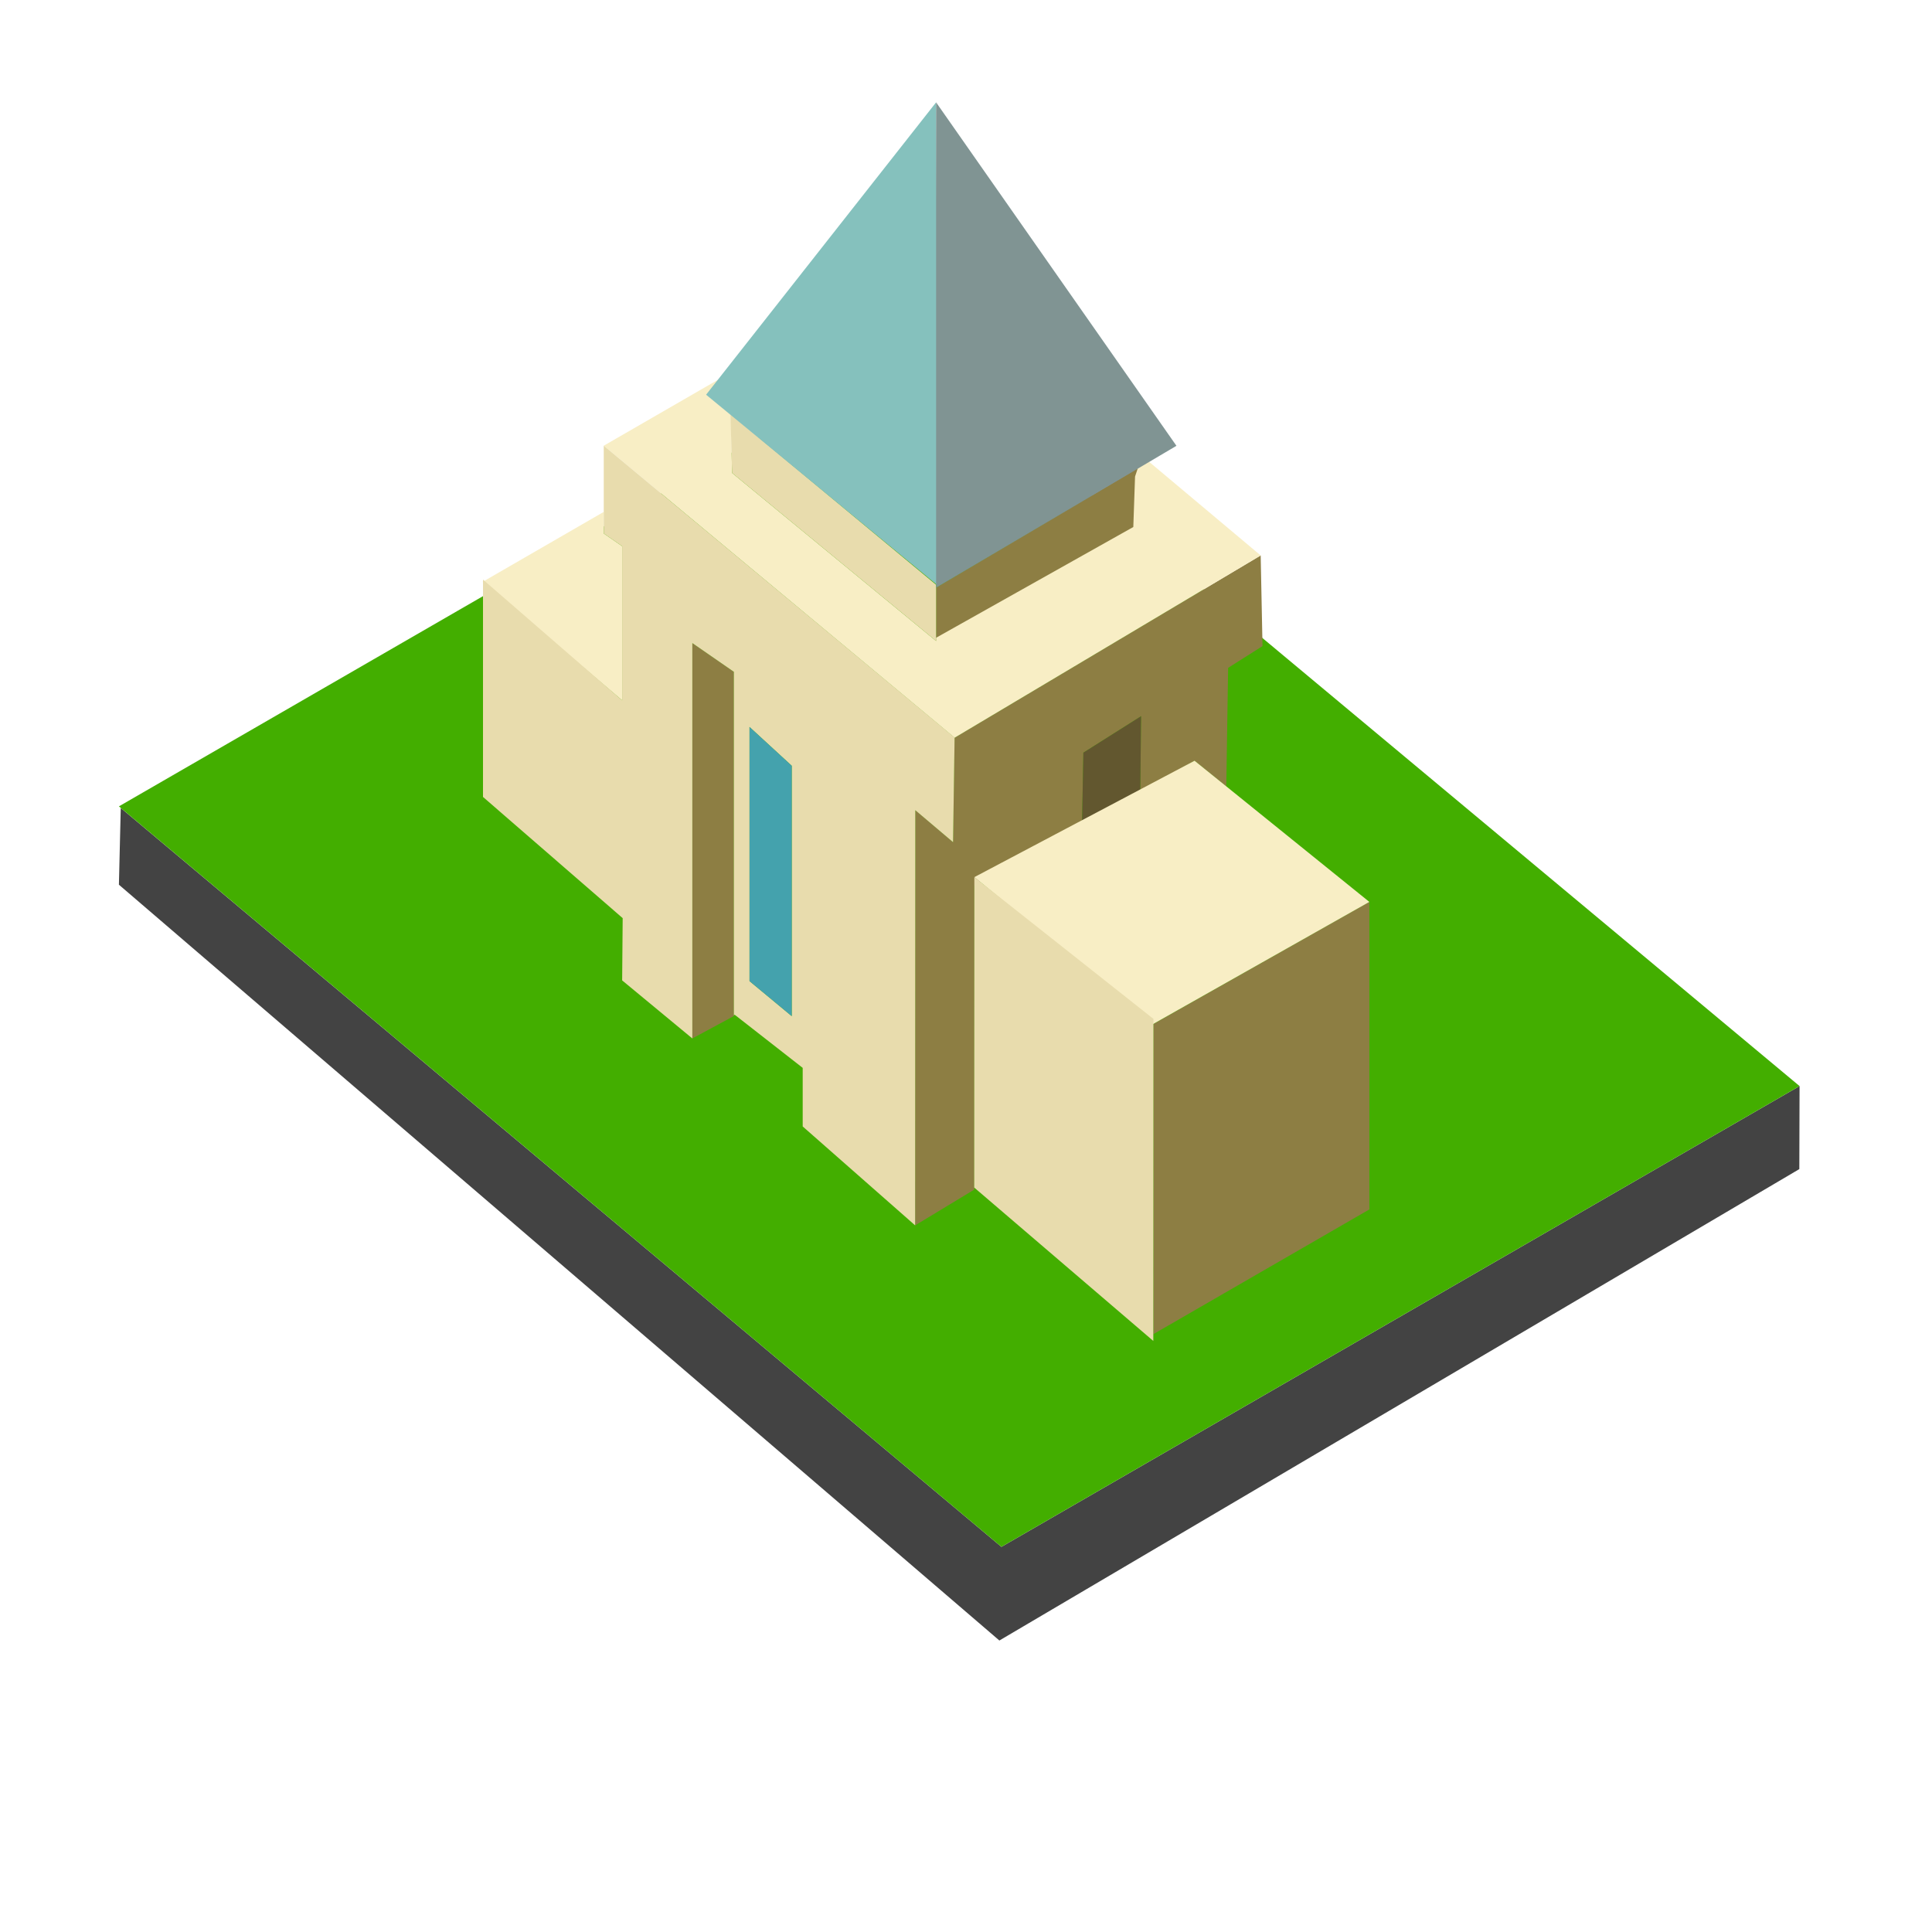
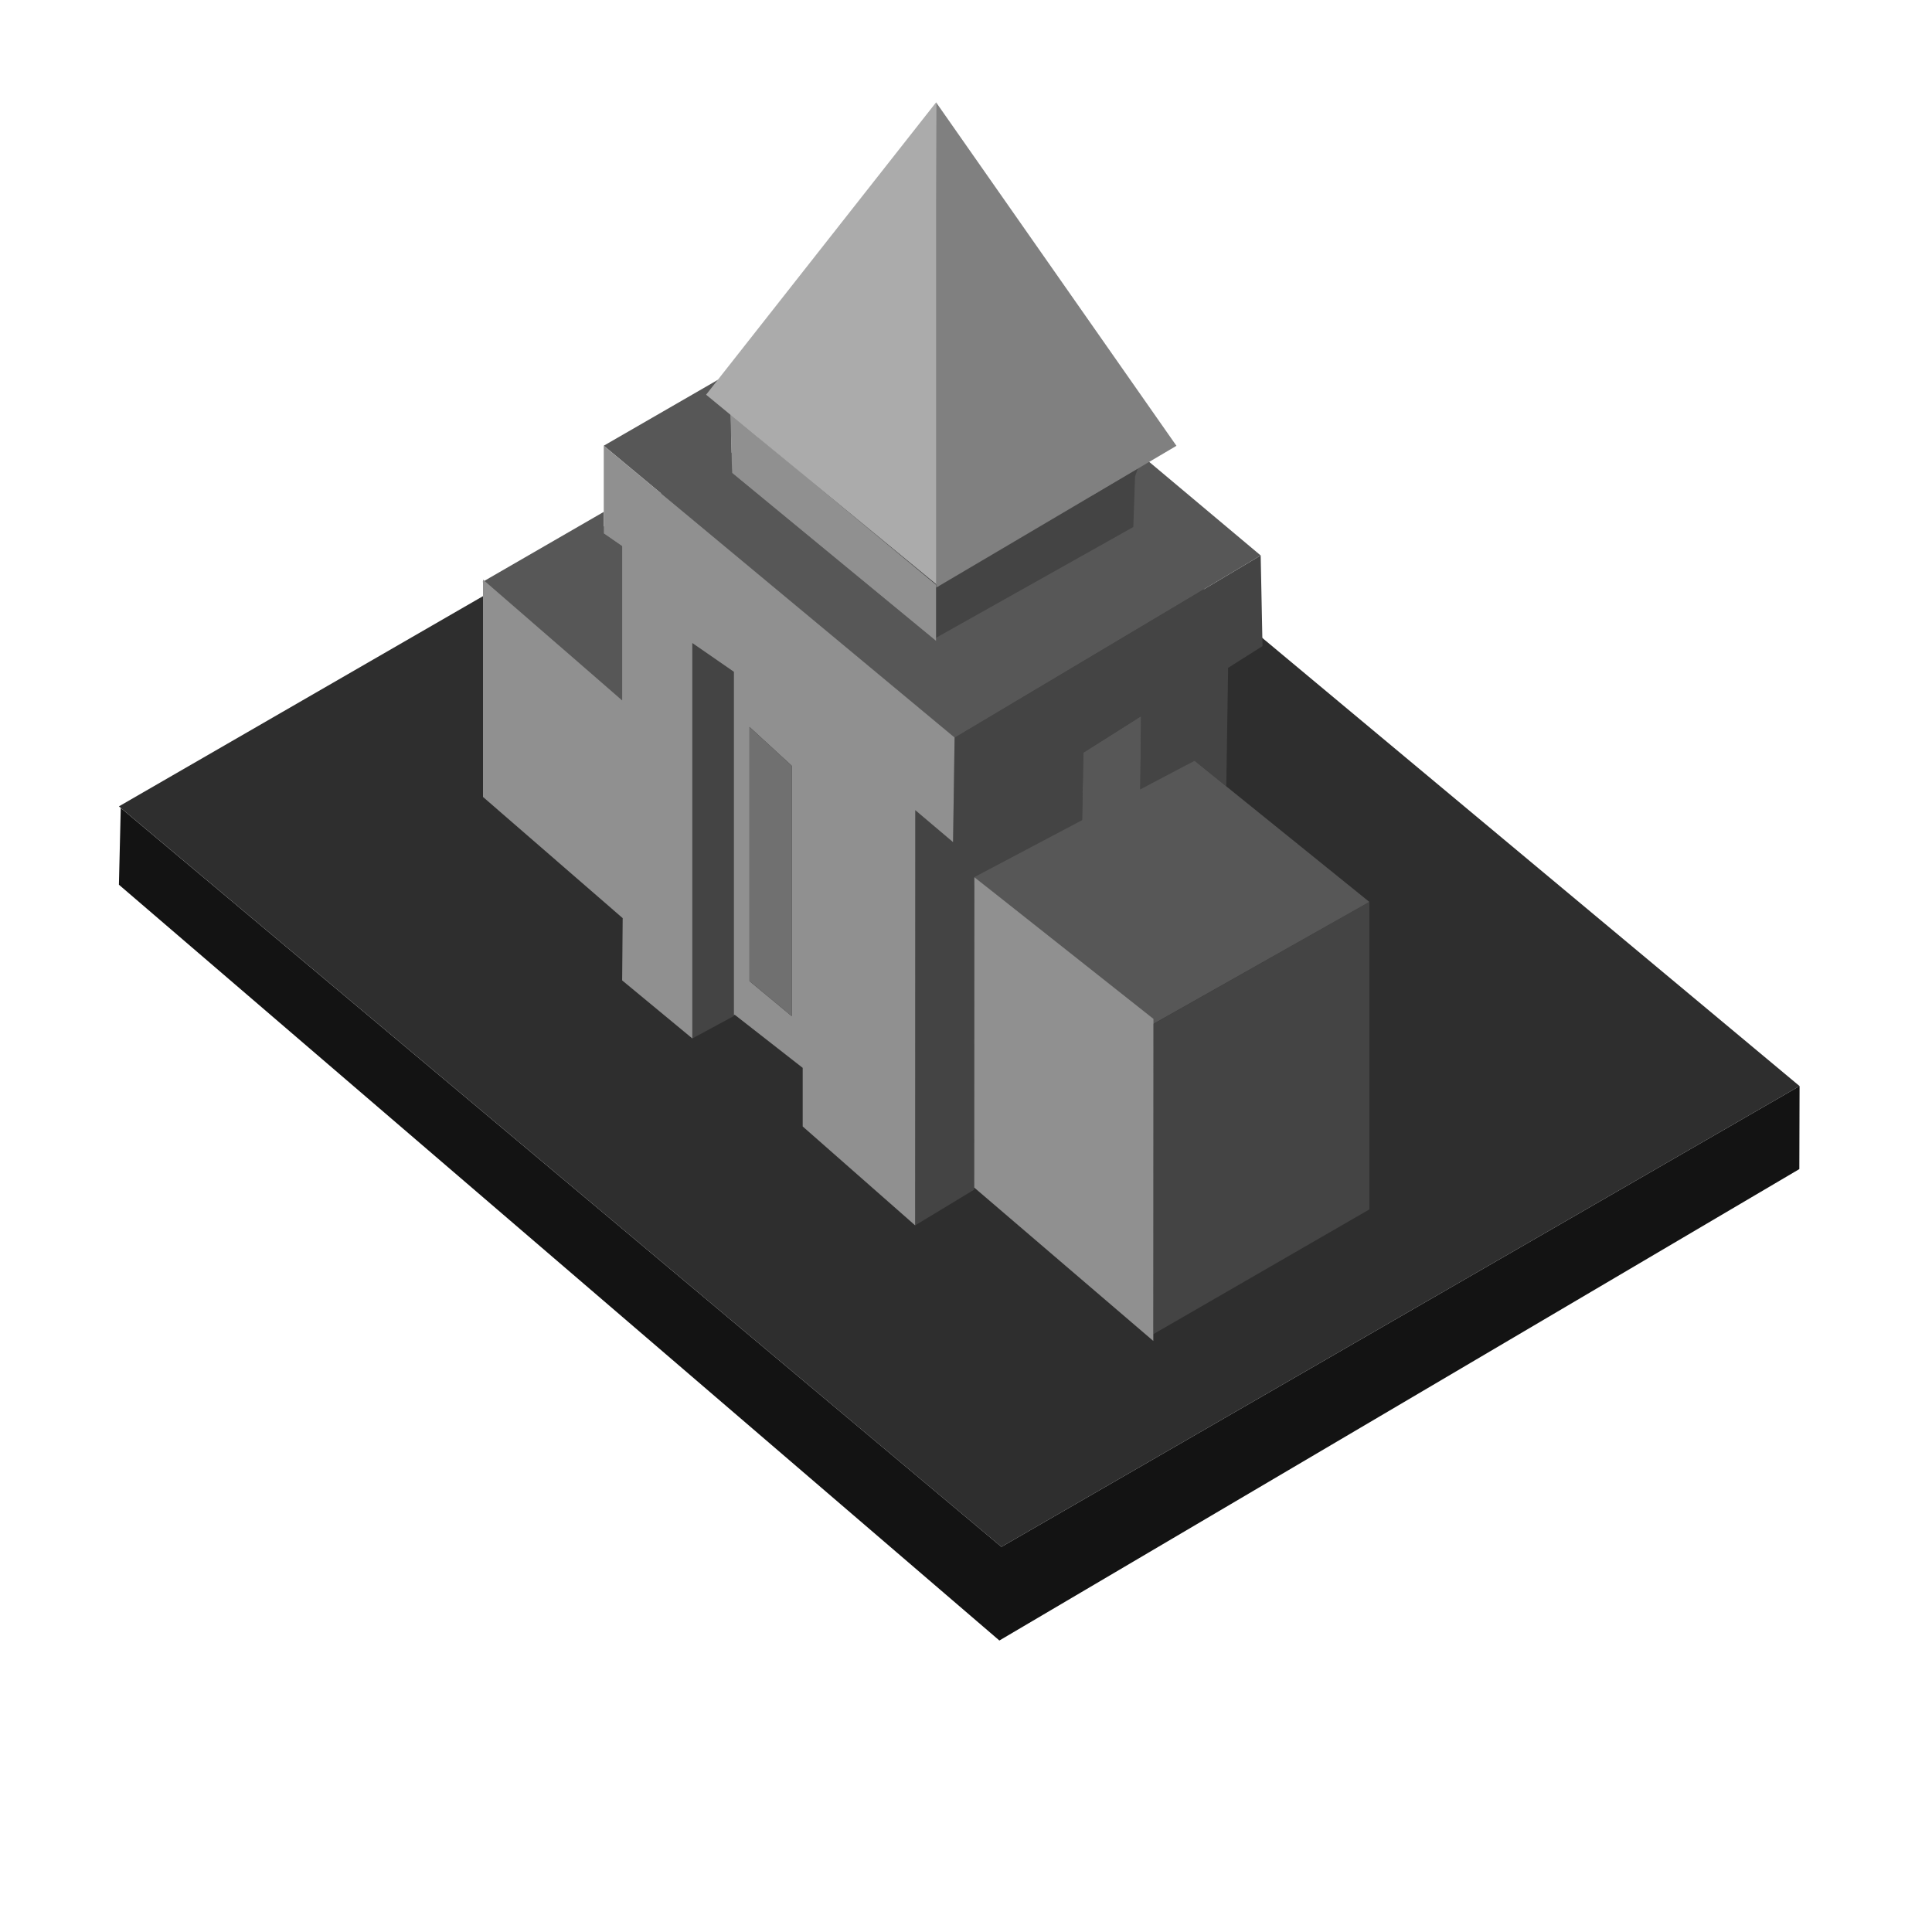
<svg xmlns="http://www.w3.org/2000/svg" xml:space="preserve" fill-rule="evenodd" stroke-linejoin="round" stroke-miterlimit="2" clip-rule="evenodd" viewBox="0 0 40 40">
  <g id="grey">
-     <path fill="#434343" fill-rule="nonzero" d="m2.462 18.317 18.229 15.648 16.562-9.76.005-1.719-16.525 9.54L2.5 16.728l-.038 1.589Z" />
-   </g>
-   <g id="green">
-     <path fill="#43ae00" fill-rule="nonzero" d="m2.462 16.695 18.271 15.331 16.525-9.54L18.922 7.191l-16.46 9.504Z" />
-   </g>
-   <g id="brown">
-     <path fill="#8d7e43" d="m22.402 17.069-2.229 1.261-.003 6.3-1.223.74.003-8.598.782.664.031-2.162 6.338-3.774.038 1.877-.712.45-.038 2.454-.657-.531-1.124.636.017-1.558-1.195.755-.028 1.486Zm-3.021-3.798v-1.103l4.193-2.489-.095 1.313-4.098 2.279Zm4.5 14.35v-6.42l4.47-2.528v6.367l-4.47 2.581ZM14.334 21.5v-8.186l.86.595v7.127l-.86.464Z" />
-     <path fill="#62572f" fill-rule="nonzero" d="m22.402 17.069.028-1.486 1.195-.755-.017 1.558-1.206.683Z" />
-     <path fill="#f8eec5" d="m23.643 9.437 2.458 2.063-6.337 3.774L12.5 9.228l2.429-1.402.203.776.025 1.19 4.224 3.479v-.067l4.083-2.293.036-1.045.143-.429Zm1.089 6.313 3.619 2.923-4.476 2.528-3.702-3.041 4.559-2.41ZM12.881 14.5l-2.889-2.453 2.508-1.449V9.583v1.462l.381.263V14.5Z" />
-     <path fill="#e8dcad" d="M12.892 19.009 10 16.5V12l2.881 2.5v-3.192l-.381-.263V9.228l7.264 6.041-.032 2.167-.782-.662-.003 8.596-2.328-2.048v-1.213l-1.408-1.1-.017.01v-7.11l-.86-.595V21.5l-1.453-1.202.011-1.289Zm2.626-3.958v5.262l.874.725v-5.184l-.874-.803Zm-.361-5.259-.033-1.22 4.257 3.535v1.164l-4.224-3.479Zm5.016 8.369 3.708 2.934-.003 6.668-3.708-3.176.003-6.426Z" />
-   </g>
-   <g fill-rule="nonzero">
-     <path fill="#44a2ad" d="M15.518 15.051v5.262l.874.725v-5.184l-.874-.803Z" />
-     <path fill="#85c1bd" d="m14.619 8.172 4.815 3.966-.053-10.019-4.762 6.053Z" />
-     <path fill="#809493" d="m19.381 2.119 4.976 7.111-4.976 2.938V2.119Z" />
+     <path fill="#2e2e2e" fill-rule="nonzero" d="m2.462 16.695 18.271 15.331 16.525-9.54L18.922 7.191l-16.46 9.504Z" />
+     <path fill="#444" d="m22.402 17.069-2.229 1.261-.003 6.3-1.223.74.003-8.598.782.664.031-2.162 6.338-3.774.038 1.877-.712.45-.038 2.454-.657-.531-1.124.636.017-1.558-1.195.755-.028 1.486Zm-3.021-3.798v-1.103l4.193-2.489-.095 1.313-4.098 2.279Zm4.5 14.35v-6.42l4.47-2.528v6.367l-4.47 2.581ZM14.334 21.5v-8.186l.86.595v7.127l-.86.464Z" />
+     <path fill="#575757" fill-rule="nonzero" d="m22.402 17.069.028-1.486 1.195-.755-.017 1.558-1.206.683Z" />
+     <path fill="#575757" d="m23.643 9.437 2.458 2.063-6.337 3.774L12.5 9.228l2.429-1.402.203.776.025 1.19 4.224 3.479v-.067l4.083-2.293.036-1.045.143-.429Zm1.089 6.313 3.619 2.923-4.476 2.528-3.702-3.041 4.559-2.41ZM12.881 14.5l-2.889-2.453 2.508-1.449V9.583v1.462l.381.263V14.5Z" />
+     <path fill="#909090" d="M12.892 19.009 10 16.5V12l2.881 2.5v-3.192l-.381-.263V9.228l7.264 6.041-.032 2.167-.782-.662-.003 8.596-2.328-2.048v-1.213l-1.408-1.1-.017.01v-7.11l-.86-.595V21.5l-1.453-1.202.011-1.289Zm2.626-3.958v5.262l.874.725v-5.184l-.874-.803Zm-.361-5.259-.033-1.22 4.257 3.535v1.164l-4.224-3.479Zm5.016 8.369 3.708 2.934-.003 6.668-3.708-3.176.003-6.426Z" />
+     <path fill="#707070" fill-rule="nonzero" d="M15.518 15.051v5.262l.874.725v-5.184l-.874-.803Z" />
+     <path fill="#ababab" fill-rule="nonzero" d="m14.619 8.172 4.815 3.966-.053-10.019-4.762 6.053Z" />
+     <path fill="#808080" fill-rule="nonzero" d="m19.381 2.119 4.976 7.111-4.976 2.938V2.119Z" />
+     <path fill="#131313" fill-rule="nonzero" d="m2.462 18.317 18.229 15.648 16.562-9.76.005-1.719-16.525 9.54L2.5 16.728l-.038 1.589Z" />
  </g>
</svg>
